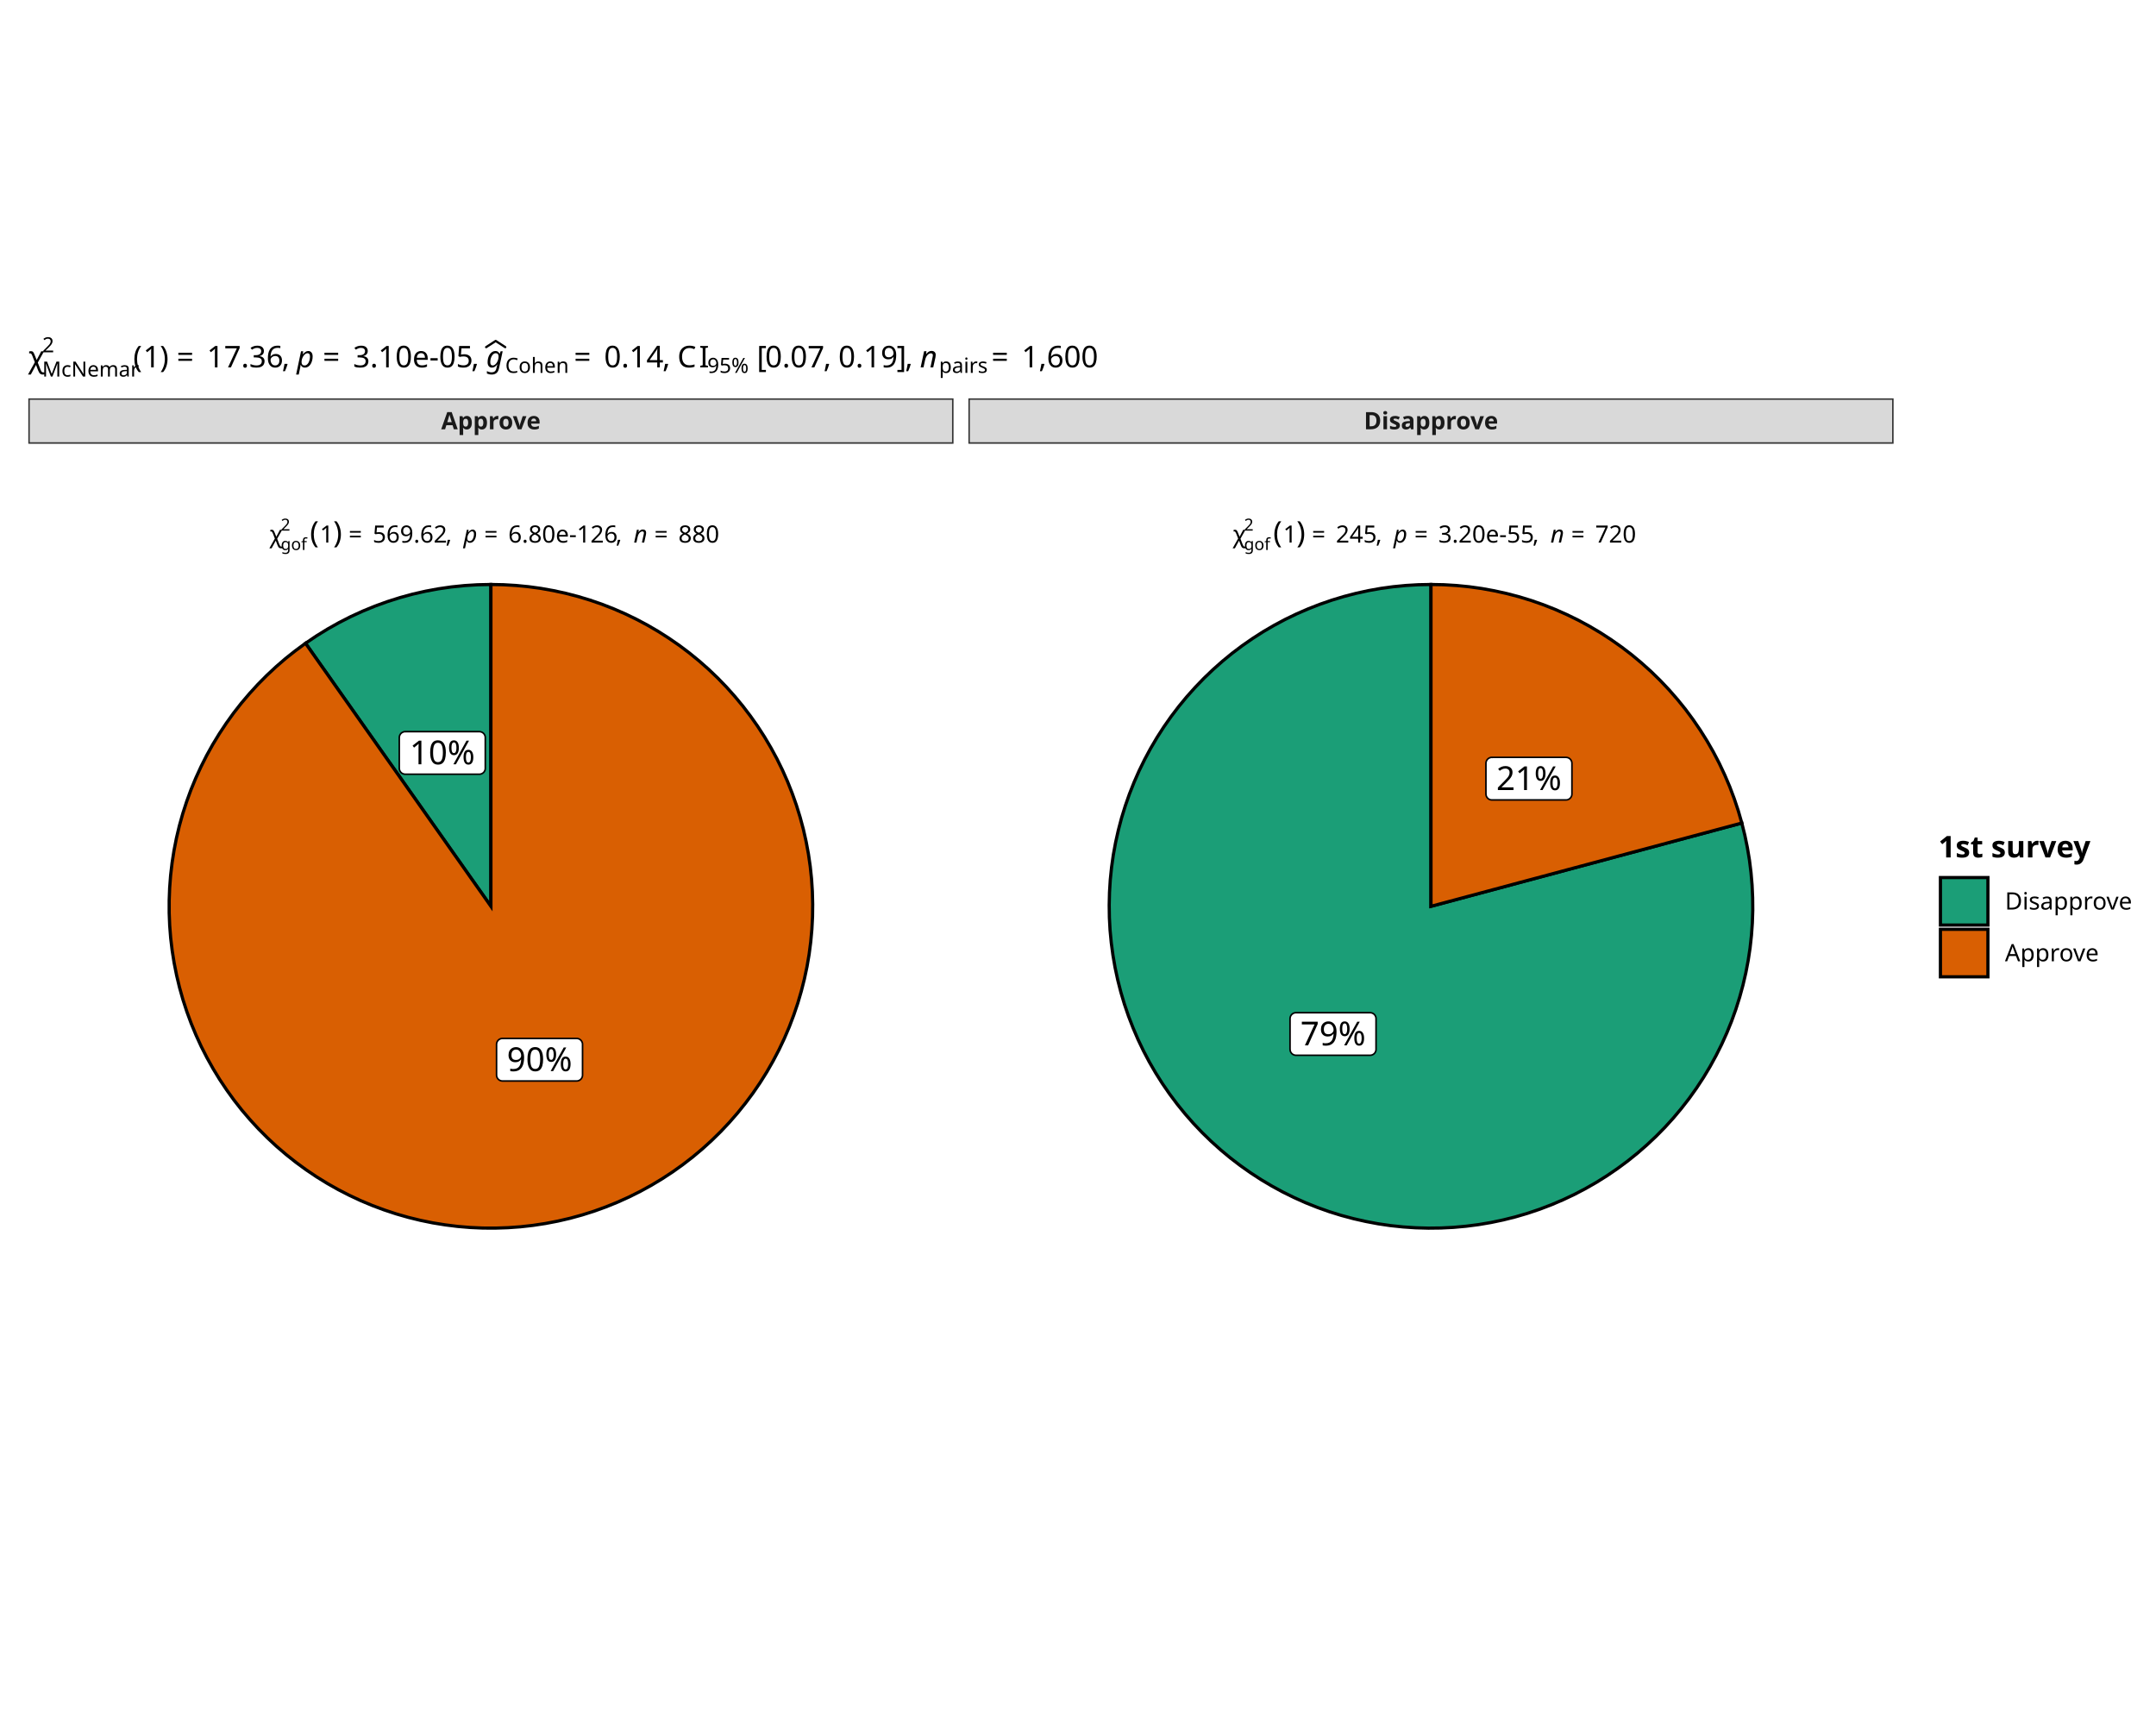
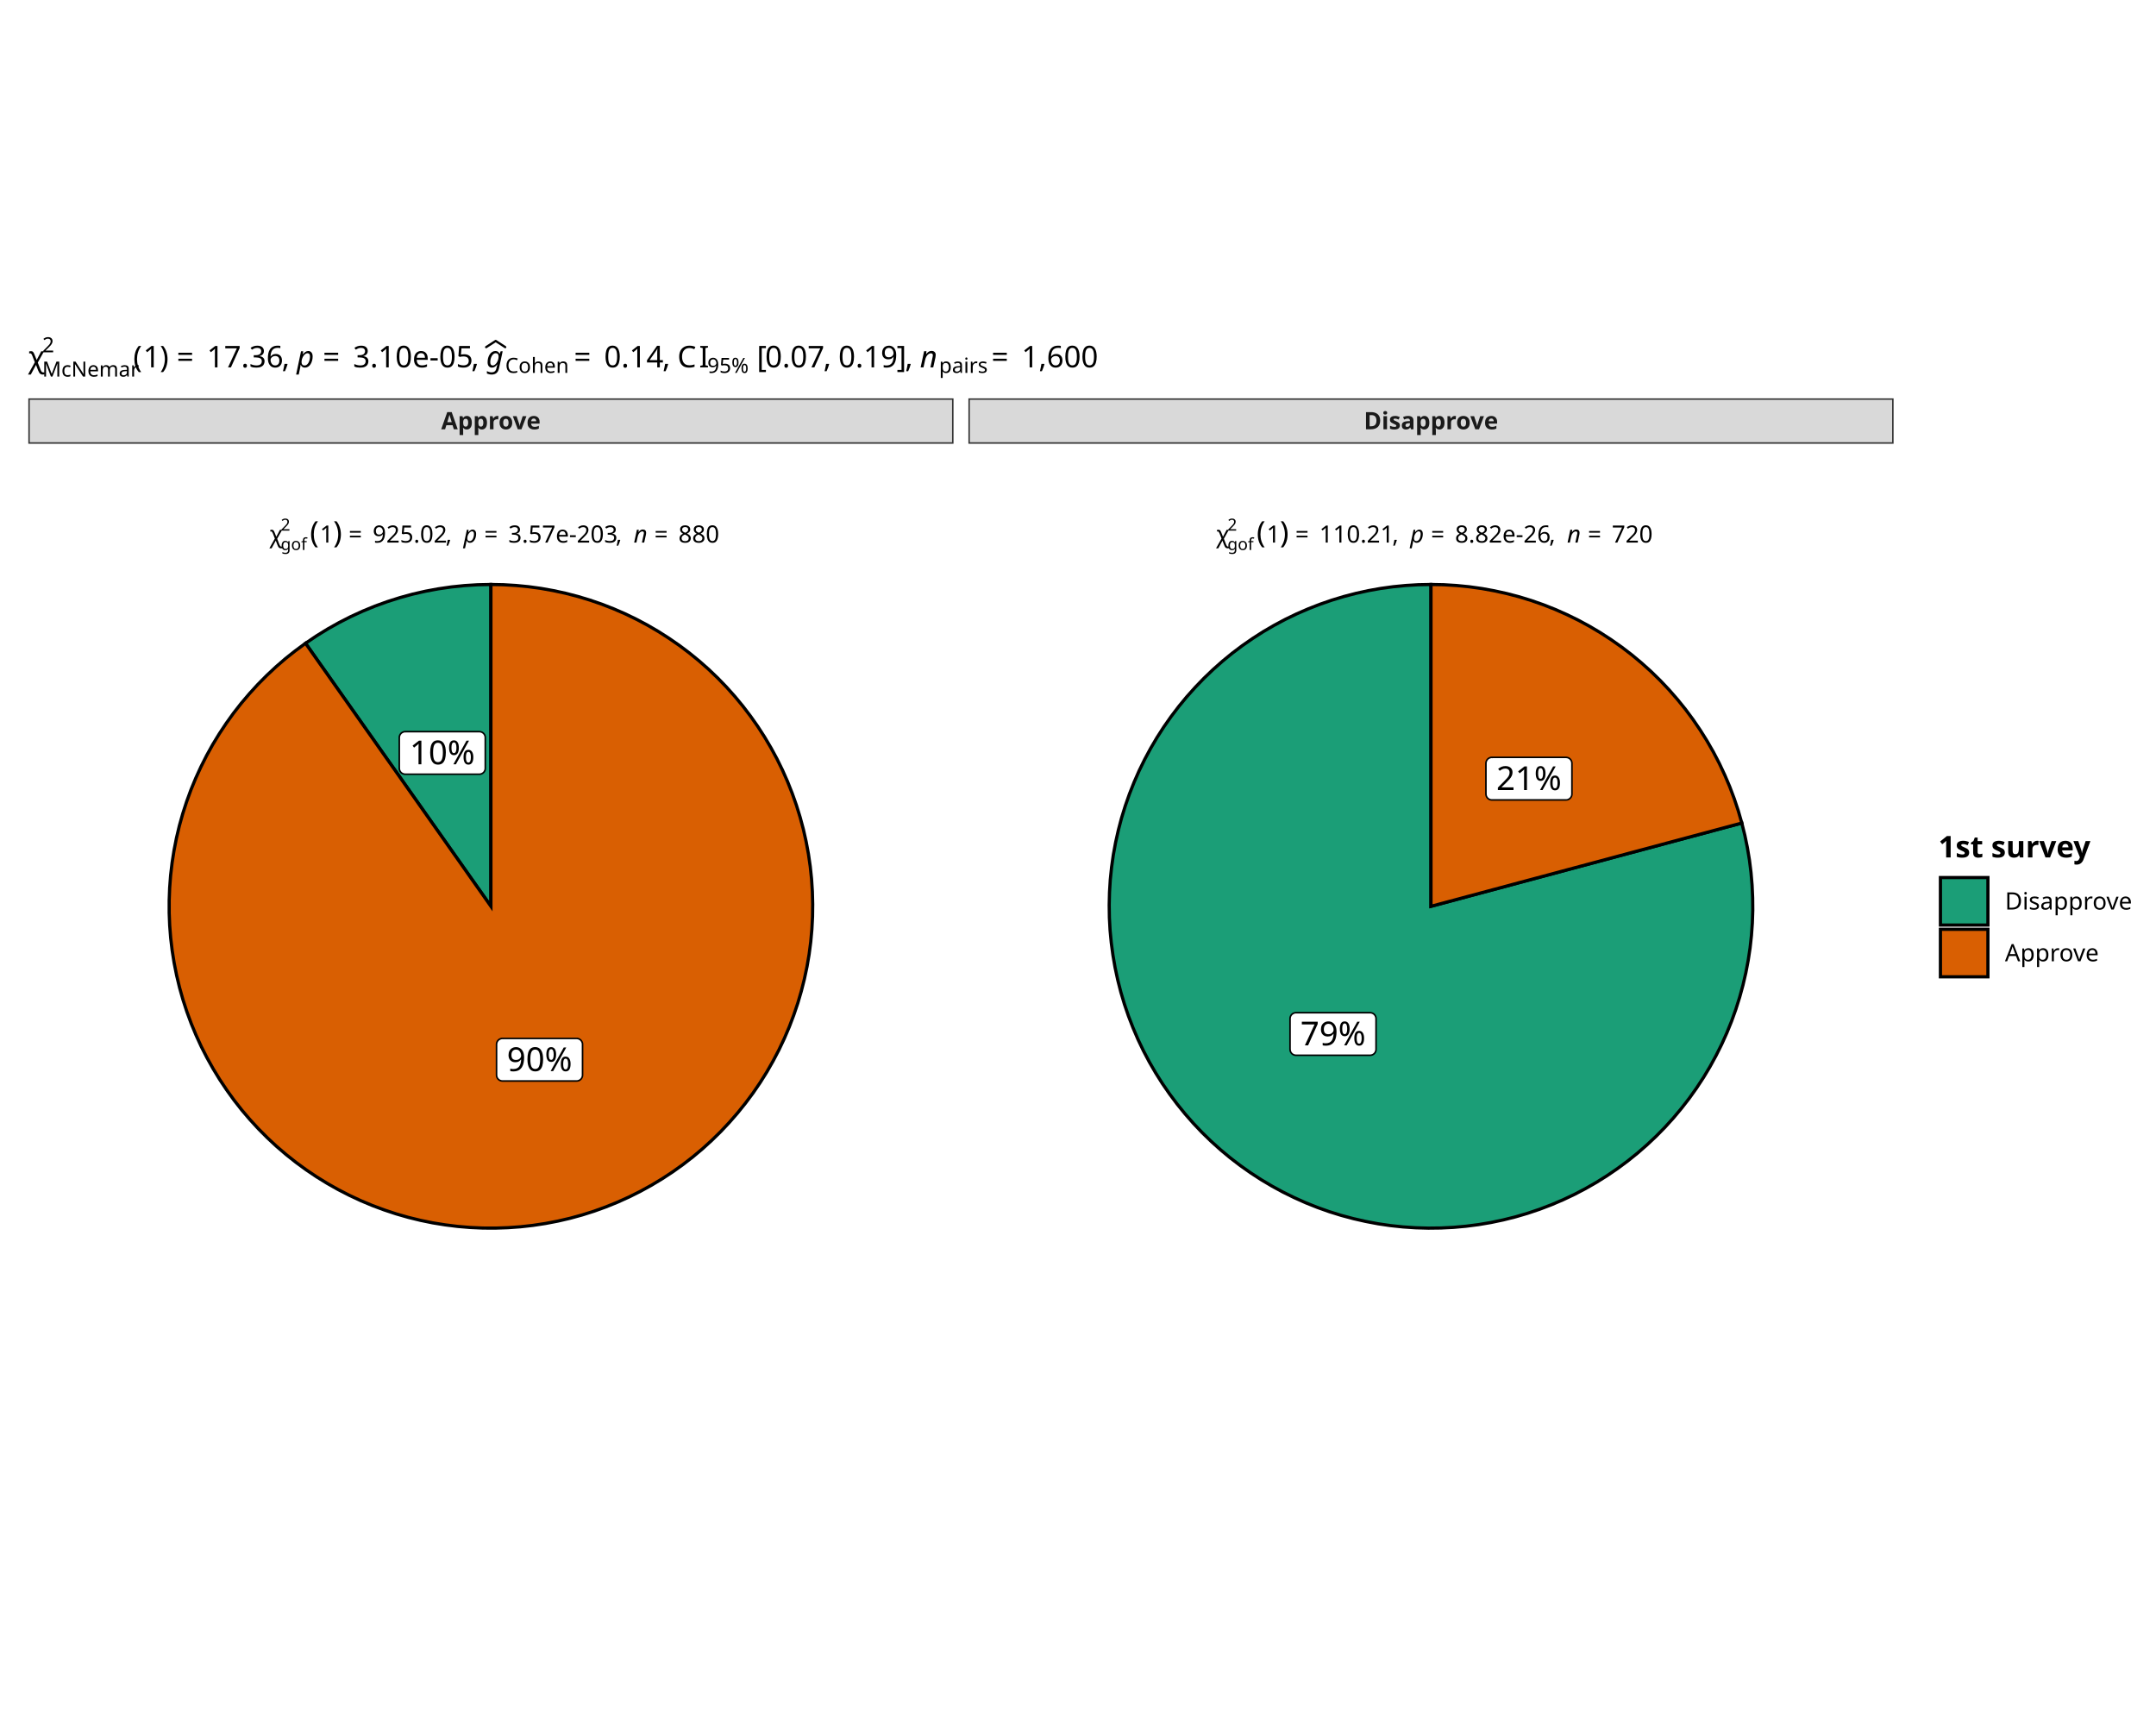
<svg xmlns="http://www.w3.org/2000/svg" class="svglite" data-engine-version="2.0" width="720.00pt" height="576.00pt" viewBox="0 0 720.00 576.00">
  <defs>
    <style type="text/css">
    .svglite line, .svglite polyline, .svglite polygon, .svglite path, .svglite rect, .svglite circle {
      fill: none;
      stroke: #000000;
      stroke-linecap: round;
      stroke-linejoin: round;
      stroke-miterlimit: 10.00;
    }
  </style>
  </defs>
  <rect width="100%" height="100%" style="stroke: none; fill: #FFFFFF;" />
  <defs>
    <clipPath id="cpMC4wMHw3MjAuMDB8MC4wMHw1NzYuMDA=">
      <rect x="0.00" y="0.00" width="720.00" height="576.00" />
    </clipPath>
  </defs>
  <g clip-path="url(#cpMC4wMHw3MjAuMDB8MC4wMHw1NzYuMDA=)">
</g>
  <defs>
    <clipPath id="cpMC4wMHw3MjAuMDB8MTA3Ljc2fDQ2OC4yNA==">
      <rect x="0.00" y="107.76" width="720.00" height="360.47" />
    </clipPath>
  </defs>
  <g clip-path="url(#cpMC4wMHw3MjAuMDB8MTA3Ljc2fDQ2OC4yNA==)">
    <rect x="0.00" y="107.76" width="720.00" height="360.47" style="stroke-width: 0.97; stroke: #FFFFFF; fill: #FFFFFF;" />
  </g>
  <g clip-path="url(#cpMC4wMHw3MjAuMDB8MC4wMHw1NzYuMDA=)">
</g>
  <defs>
    <clipPath id="cpOS40NnwzMTguNDJ8MTQ4LjE1fDQ1Ny4xMQ==">
      <rect x="9.46" y="148.15" width="308.96" height="308.96" />
    </clipPath>
  </defs>
  <g clip-path="url(#cpOS40NnwzMTguNDJ8MTQ4LjE1fDQ1Ny4xMQ==)">
    <rect x="9.46" y="148.15" width="308.96" height="308.96" style="stroke-width: 0.97; stroke: none; fill: #FFFFFF;" />
    <polygon points="163.94,302.63 163.94,298.33 163.94,294.03 163.94,289.74 163.94,285.44 163.94,281.14 163.94,276.84 163.94,272.54 163.94,268.24 163.94,263.95 163.94,259.65 163.94,255.35 163.94,251.05 163.94,246.75 163.94,242.45 163.94,238.15 163.94,233.86 163.94,229.56 163.94,225.26 163.94,220.96 163.94,216.66 163.94,212.36 163.94,208.06 163.94,203.77 163.94,199.47 163.94,195.17 159.54,195.26 155.15,195.53 150.78,195.98 146.42,196.61 142.10,197.41 137.81,198.39 133.57,199.55 129.38,200.88 125.24,202.38 121.17,204.05 117.17,205.88 113.25,207.88 109.42,210.03 105.67,212.34 102.03,214.80 104.50,218.31 106.98,221.83 109.46,225.34 111.93,228.85 114.41,232.37 116.89,235.88 119.36,239.39 121.84,242.91 124.32,246.42 126.79,249.93 129.27,253.45 131.75,256.96 134.22,260.47 136.70,263.99 139.18,267.50 141.65,271.01 144.13,274.53 146.61,278.04 149.08,281.55 151.56,285.07 154.04,288.58 156.51,292.09 158.99,295.61 161.47,299.12 163.94,302.63 " style="stroke-width: 1.07; stroke-linecap: butt; stroke-linejoin: miter; fill: #1B9E77;" />
    <polygon points="163.94,302.63 161.47,299.12 158.99,295.61 156.51,292.09 154.04,288.58 151.56,285.07 149.08,281.55 146.61,278.04 144.13,274.53 141.65,271.01 139.18,267.50 136.70,263.99 134.22,260.47 131.75,256.96 129.27,253.45 126.79,249.93 124.32,246.42 121.84,242.91 119.36,239.39 116.89,235.88 114.41,232.37 111.93,228.85 109.46,225.34 106.98,221.83 104.50,218.31 102.03,214.80 98.64,217.29 95.35,219.90 92.17,222.65 89.10,225.52 86.14,228.50 83.31,231.60 80.59,234.80 78.00,238.11 75.55,241.52 73.23,245.02 71.04,248.61 69.00,252.29 67.11,256.04 65.36,259.86 63.76,263.74 62.32,267.69 61.03,271.69 59.90,275.73 58.93,279.82 58.12,283.94 57.47,288.09 56.98,292.27 56.66,296.45 56.50,300.65 56.50,304.85 56.67,309.05 57.00,313.24 57.50,317.41 58.16,321.56 58.98,325.68 59.96,329.77 61.10,333.81 62.40,337.81 63.85,341.75 65.46,345.63 67.21,349.45 69.12,353.19 71.17,356.86 73.36,360.45 75.69,363.94 78.15,367.35 80.74,370.65 83.47,373.85 86.31,376.94 89.28,379.92 92.35,382.78 95.54,385.51 98.83,388.12 102.22,390.60 105.71,392.95 109.29,395.16 112.94,397.22 116.68,399.14 120.49,400.92 124.36,402.54 128.30,404.01 132.29,405.33 136.33,406.49 140.41,407.49 144.52,408.33 148.67,409.00 152.84,409.52 157.03,409.87 161.22,410.06 165.42,410.08 169.62,409.94 173.81,409.64 177.99,409.17 182.14,408.54 186.27,407.75 190.36,406.80 194.41,405.69 198.42,404.42 202.37,402.99 206.26,401.41 210.09,399.68 213.85,397.80 217.53,395.78 221.13,393.61 224.64,391.31 228.06,388.87 231.38,386.30 234.60,383.60 237.71,380.77 240.71,377.83 243.59,374.77 246.35,371.60 248.98,368.33 251.49,364.96 253.86,361.49 256.09,357.93 258.18,354.28 260.13,350.56 261.93,346.76 263.58,342.90 265.07,338.97 266.42,334.99 267.60,330.96 268.63,326.89 269.50,322.78 270.21,318.64 270.75,314.47 271.13,310.29 271.35,306.09 271.40,301.89 271.29,297.69 271.02,293.50 270.58,289.32 269.98,285.16 269.21,281.03 268.29,276.93 267.20,272.87 265.96,268.86 264.56,264.90 263.01,260.99 261.31,257.15 259.46,253.38 257.46,249.69 255.32,246.07 253.04,242.54 250.62,239.11 248.07,235.77 245.39,232.53 242.59,229.40 239.67,226.38 236.63,223.48 233.48,220.70 230.22,218.04 226.87,215.52 223.41,213.13 219.87,210.87 216.24,208.75 212.53,206.78 208.75,204.95 204.90,203.28 200.98,201.75 197.01,200.38 192.99,199.17 188.92,198.11 184.82,197.22 180.68,196.48 176.52,195.91 172.34,195.50 168.14,195.25 163.94,195.17 163.94,199.47 163.94,203.77 163.94,208.06 163.94,212.36 163.94,216.66 163.94,220.96 163.94,225.26 163.94,229.56 163.94,233.86 163.94,238.15 163.94,242.45 163.94,246.75 163.94,251.05 163.94,255.35 163.94,259.65 163.94,263.95 163.94,268.24 163.94,272.54 163.94,276.84 163.94,281.14 163.94,285.44 163.94,289.74 163.94,294.03 163.94,298.33 163.94,302.63 " style="stroke-width: 1.07; stroke-linecap: butt; stroke-linejoin: miter; fill: #D95F02;" />
    <polygon points="135.33,258.52 160.08,258.52 160.00,258.52 160.32,258.51 160.63,258.45 160.93,258.33 161.21,258.17 161.45,257.97 161.67,257.73 161.84,257.46 161.96,257.17 162.04,256.86 162.06,256.54 162.06,256.54 162.06,246.29 162.06,246.29 162.04,245.97 161.96,245.66 161.84,245.37 161.67,245.10 161.45,244.86 161.21,244.65 160.93,244.49 160.63,244.38 160.32,244.32 160.08,244.30 135.33,244.30 135.57,244.32 135.25,244.30 134.93,244.34 134.63,244.43 134.34,244.57 134.07,244.75 133.84,244.97 133.65,245.23 133.50,245.51 133.40,245.81 133.35,246.13 133.34,246.29 133.34,256.54 133.35,256.38 133.35,256.70 133.40,257.01 133.50,257.32 133.65,257.60 133.84,257.85 134.07,258.08 134.34,258.26 134.63,258.39 134.93,258.48 135.25,258.52 " style="stroke-width: 0.53; fill: #FFFFFF;" />
    <text x="147.70" y="255.21" text-anchor="middle" style="font-size: 11.04px; font-family: sans;" textLength="22.10px" lengthAdjust="spacingAndGlyphs">10%</text>
    <polygon points="167.81,360.96 192.55,360.96 192.47,360.96 192.79,360.95 193.11,360.88 193.41,360.77 193.68,360.61 193.93,360.41 194.14,360.17 194.31,359.90 194.44,359.60 194.52,359.29 194.54,358.97 194.54,358.97 194.54,348.73 194.54,348.73 194.52,348.41 194.44,348.10 194.31,347.80 194.14,347.53 193.93,347.29 193.68,347.09 193.41,346.93 193.11,346.82 192.79,346.75 192.55,346.74 167.81,346.74 168.05,346.75 167.73,346.74 167.41,346.78 167.10,346.87 166.81,347.01 166.55,347.19 166.32,347.41 166.13,347.67 165.98,347.95 165.88,348.25 165.83,348.57 165.82,348.73 165.82,358.97 165.83,358.81 165.83,359.13 165.88,359.45 165.98,359.75 166.13,360.04 166.32,360.29 166.55,360.51 166.81,360.70 167.10,360.83 167.41,360.92 167.73,360.96 " style="stroke-width: 0.53; fill: #FFFFFF;" />
    <text x="180.18" y="357.65" text-anchor="middle" style="font-size: 11.04px; font-family: sans;" textLength="22.10px" lengthAdjust="spacingAndGlyphs">90%</text>
    <text x="88.05" y="181.18" style="font-size: 7.97px; font-family: sans;" textLength="1.99px" lengthAdjust="spacingAndGlyphs"> </text>
    <text x="90.05" y="181.18" style="font-size: 7.97px; font-family: sans;" textLength="3.70px" lengthAdjust="spacingAndGlyphs">χ</text>
    <text x="93.75" y="183.65" style="font-size: 5.58px; font-family: sans;" textLength="7.75px" lengthAdjust="spacingAndGlyphs">gof</text>
    <text x="93.75" y="177.18" style="font-size: 5.58px; font-family: sans;" textLength="3.10px" lengthAdjust="spacingAndGlyphs">2</text>
    <text x="101.50" y="181.18" style="font-size: 7.97px; font-family: sans;" textLength="1.99px" lengthAdjust="spacingAndGlyphs"> </text>
    <text x="103.50" y="181.18" style="font-size: 9.96px; font-family: sans;" textLength="3.32px" lengthAdjust="spacingAndGlyphs">(</text>
    <text x="106.81" y="181.18" style="font-size: 7.97px; font-family: sans;" textLength="4.43px" lengthAdjust="spacingAndGlyphs">1</text>
    <text x="111.25" y="181.18" style="font-size: 9.96px; font-family: sans;" textLength="3.31px" lengthAdjust="spacingAndGlyphs">)</text>
    <text x="116.40" y="181.18" style="font-size: 7.97px; font-family: sans;" textLength="6.19px" lengthAdjust="spacingAndGlyphs">=</text>
-     <text x="124.43" y="181.18" style="font-size: 7.97px; font-family: sans;" textLength="24.37px" lengthAdjust="spacingAndGlyphs">569.62</text>
+     <text x="124.43" y="181.18" style="font-size: 7.97px; font-family: sans;" textLength="24.37px" lengthAdjust="spacingAndGlyphs">925.02</text>
    <text x="148.80" y="181.18" style="font-size: 7.97px; font-family: sans;" textLength="1.99px" lengthAdjust="spacingAndGlyphs">,</text>
    <text x="150.79" y="181.18" style="font-size: 7.97px; font-family: sans;" textLength="1.99px" lengthAdjust="spacingAndGlyphs"> </text>
    <text x="152.78" y="181.18" style="font-size: 7.97px; font-family: sans;" textLength="1.99px" lengthAdjust="spacingAndGlyphs"> </text>
    <text x="154.78" y="181.18" style="font-size: 7.97px; font-style: italic; font-family: sans;" textLength="4.43px" lengthAdjust="spacingAndGlyphs">p</text>
    <text x="161.70" y="181.18" style="font-size: 7.97px; font-family: sans;" textLength="6.19px" lengthAdjust="spacingAndGlyphs">=</text>
-     <text x="169.73" y="181.18" style="font-size: 7.97px; font-family: sans;" textLength="35.88px" lengthAdjust="spacingAndGlyphs">6.80e-126</text>
+     <text x="169.73" y="181.18" style="font-size: 7.97px; font-family: sans;" textLength="35.88px" lengthAdjust="spacingAndGlyphs">3.57e-203</text>
    <text x="205.61" y="181.18" style="font-size: 7.97px; font-family: sans;" textLength="1.99px" lengthAdjust="spacingAndGlyphs">,</text>
    <text x="207.60" y="181.18" style="font-size: 7.97px; font-family: sans;" textLength="1.99px" lengthAdjust="spacingAndGlyphs"> </text>
    <text x="209.60" y="181.18" style="font-size: 7.97px; font-family: sans;" textLength="1.99px" lengthAdjust="spacingAndGlyphs"> </text>
    <text x="211.59" y="181.18" style="font-size: 7.97px; font-style: italic; font-family: sans;" textLength="4.43px" lengthAdjust="spacingAndGlyphs">n</text>
    <text x="218.51" y="181.18" style="font-size: 7.97px; font-family: sans;" textLength="6.19px" lengthAdjust="spacingAndGlyphs">=</text>
    <text x="226.54" y="181.18" style="font-size: 7.97px; font-family: sans;" textLength="13.29px" lengthAdjust="spacingAndGlyphs">880</text>
  </g>
  <g clip-path="url(#cpMC4wMHw3MjAuMDB8MC4wMHw1NzYuMDA=)">
</g>
  <defs>
    <clipPath id="cpMzIzLjQwfDYzMi4zNnwxNDguMTV8NDU3LjEx">
      <rect x="323.40" y="148.15" width="308.96" height="308.96" />
    </clipPath>
  </defs>
  <g clip-path="url(#cpMzIzLjQwfDYzMi4zNnwxNDguMTV8NDU3LjEx)">
    <rect x="323.40" y="148.15" width="308.96" height="308.96" style="stroke-width: 0.97; stroke: none; fill: #FFFFFF;" />
    <polygon points="477.88,302.63 477.88,298.33 477.88,294.03 477.88,289.74 477.88,285.44 477.88,281.14 477.88,276.84 477.88,272.54 477.88,268.24 477.88,263.95 477.88,259.65 477.88,255.35 477.88,251.05 477.88,246.75 477.88,242.45 477.88,238.15 477.88,233.86 477.88,229.56 477.88,225.26 477.88,220.96 477.88,216.66 477.88,212.36 477.88,208.06 477.88,203.77 477.88,199.47 477.88,195.17 473.67,195.25 469.47,195.50 465.28,195.91 461.11,196.48 456.97,197.22 452.86,198.12 448.79,199.18 444.76,200.40 440.78,201.78 436.86,203.31 433.00,204.99 429.21,206.82 425.50,208.80 421.86,210.92 418.32,213.19 414.86,215.59 411.50,218.12 408.24,220.79 405.09,223.58 402.05,226.49 399.13,229.52 396.32,232.66 393.65,235.90 391.10,239.25 388.68,242.70 386.40,246.24 384.27,249.86 382.27,253.57 380.42,257.35 378.73,261.20 377.18,265.12 375.79,269.09 374.55,273.11 373.48,277.18 372.56,281.29 371.80,285.43 371.21,289.59 370.78,293.78 370.52,297.98 370.42,302.19 370.48,306.40 370.71,310.60 371.11,314.79 371.67,318.96 372.39,323.11 373.27,327.22 374.31,331.30 375.51,335.33 376.87,339.32 378.39,343.24 380.05,347.11 381.87,350.91 383.83,354.63 385.94,358.27 388.19,361.83 390.58,365.29 393.10,368.66 395.75,371.93 398.53,375.10 401.42,378.15 404.44,381.08 407.57,383.90 410.80,386.59 414.14,389.15 417.58,391.58 421.11,393.88 424.73,396.03 428.42,398.04 432.20,399.90 436.04,401.62 439.95,403.18 443.91,404.59 447.93,405.84 452.00,406.93 456.10,407.86 460.24,408.64 464.40,409.25 468.59,409.69 472.79,409.97 476.99,410.09 481.20,410.04 485.41,409.83 489.60,409.45 493.77,408.91 497.92,408.21 502.04,407.34 506.12,406.32 510.16,405.13 514.15,403.79 518.08,402.29 521.95,400.64 525.76,398.84 529.49,396.89 533.14,394.80 536.71,392.56 540.18,390.19 543.56,387.69 546.84,385.05 550.02,382.28 553.08,379.40 556.03,376.40 558.86,373.28 561.56,370.05 564.14,366.73 566.58,363.30 568.89,359.78 571.06,356.17 573.08,352.48 574.96,348.72 576.69,344.88 578.27,340.98 579.69,337.02 580.96,333.00 582.07,328.94 583.02,324.84 583.81,320.71 584.44,316.55 584.90,312.37 585.20,308.17 585.34,303.96 585.30,299.75 585.11,295.55 584.75,291.35 584.23,287.18 583.54,283.03 582.69,278.90 581.68,274.82 577.53,275.93 573.38,277.04 569.23,278.16 565.07,279.27 560.92,280.38 556.77,281.49 552.62,282.61 548.47,283.72 544.31,284.83 540.16,285.94 536.01,287.06 531.86,288.17 527.70,289.28 523.55,290.39 519.40,291.51 515.25,292.62 511.10,293.73 506.94,294.84 502.79,295.96 498.64,297.07 494.49,298.18 490.34,299.29 486.18,300.41 482.03,301.52 477.88,302.63 " style="stroke-width: 1.07; stroke-linecap: butt; stroke-linejoin: miter; fill: #1B9E77;" />
    <polygon points="477.88,302.63 482.03,301.52 486.18,300.41 490.34,299.29 494.49,298.18 498.64,297.07 502.79,295.96 506.94,294.84 511.10,293.73 515.25,292.62 519.40,291.51 523.55,290.39 527.70,289.28 531.86,288.17 536.01,287.06 540.16,285.94 544.31,284.83 548.47,283.72 552.62,282.61 556.77,281.49 560.92,280.38 565.07,279.27 569.23,278.16 573.38,277.04 577.53,275.93 581.68,274.82 580.50,270.72 579.15,266.68 577.65,262.69 575.98,258.77 574.17,254.91 572.20,251.13 570.08,247.43 567.82,243.82 565.42,240.30 562.88,236.87 560.20,233.56 557.40,230.35 554.47,227.25 551.42,224.27 548.25,221.42 544.98,218.69 541.60,216.10 538.11,213.64 534.54,211.32 530.87,209.14 527.12,207.11 523.30,205.24 519.40,203.51 515.43,201.94 511.41,200.53 507.34,199.28 503.22,198.20 499.05,197.28 494.86,196.52 490.64,195.93 486.40,195.51 482.14,195.25 477.88,195.17 477.88,199.47 477.88,203.77 477.88,208.06 477.88,212.36 477.88,216.66 477.88,220.96 477.88,225.26 477.88,229.56 477.88,233.86 477.88,238.15 477.88,242.45 477.88,246.75 477.88,251.05 477.88,255.35 477.88,259.65 477.88,263.95 477.88,268.24 477.88,272.54 477.88,276.84 477.88,281.14 477.88,285.44 477.88,289.74 477.88,294.03 477.88,298.33 477.88,302.63 " style="stroke-width: 1.07; stroke-linecap: butt; stroke-linejoin: miter; fill: #D95F02;" />
    <polygon points="432.80,352.37 457.54,352.37 457.46,352.37 457.78,352.36 458.10,352.29 458.40,352.18 458.67,352.02 458.92,351.82 459.13,351.58 459.30,351.31 459.43,351.01 459.51,350.70 459.53,350.38 459.53,350.38 459.53,340.14 459.53,340.14 459.51,339.82 459.43,339.51 459.30,339.21 459.13,338.94 458.92,338.70 458.67,338.50 458.40,338.34 458.10,338.23 457.78,338.16 457.54,338.15 432.80,338.15 433.04,338.16 432.72,338.15 432.40,338.19 432.09,338.28 431.80,338.42 431.54,338.60 431.31,338.82 431.12,339.07 430.97,339.36 430.87,339.66 430.82,339.98 430.81,340.14 430.81,350.38 430.82,350.22 430.82,350.54 430.87,350.86 430.97,351.16 431.12,351.45 431.31,351.70 431.54,351.92 431.80,352.10 432.09,352.24 432.40,352.33 432.72,352.37 " style="stroke-width: 0.53; fill: #FFFFFF;" />
    <text x="445.17" y="349.06" text-anchor="middle" style="font-size: 11.04px; font-family: sans;" textLength="22.10px" lengthAdjust="spacingAndGlyphs">79%</text>
    <polygon points="498.22,267.11 522.96,267.11 522.88,267.11 523.20,267.10 523.52,267.04 523.82,266.92 524.09,266.76 524.34,266.56 524.55,266.32 524.72,266.05 524.85,265.76 524.92,265.45 524.95,265.13 524.95,265.13 524.95,254.88 524.95,254.88 524.92,254.56 524.85,254.25 524.72,253.96 524.55,253.69 524.34,253.45 524.09,253.24 523.82,253.08 523.52,252.97 523.20,252.91 522.96,252.89 498.22,252.89 498.46,252.91 498.14,252.89 497.82,252.93 497.51,253.02 497.22,253.16 496.96,253.34 496.73,253.56 496.54,253.82 496.39,254.10 496.29,254.40 496.24,254.72 496.23,254.88 496.23,265.13 496.24,264.97 496.24,265.29 496.29,265.60 496.39,265.91 496.54,266.19 496.73,266.44 496.96,266.67 497.22,266.85 497.51,266.99 497.82,267.07 498.14,267.11 " style="stroke-width: 0.53; fill: #FFFFFF;" />
    <text x="510.59" y="263.80" text-anchor="middle" style="font-size: 11.04px; font-family: sans;" textLength="22.10px" lengthAdjust="spacingAndGlyphs">21%</text>
-     <text x="409.75" y="181.18" style="font-size: 7.97px; font-family: sans;" textLength="1.99px" lengthAdjust="spacingAndGlyphs"> </text>
-     <text x="411.74" y="181.18" style="font-size: 7.97px; font-family: sans;" textLength="3.70px" lengthAdjust="spacingAndGlyphs">χ</text>
-     <text x="415.44" y="183.65" style="font-size: 5.58px; font-family: sans;" textLength="7.75px" lengthAdjust="spacingAndGlyphs">gof</text>
-     <text x="415.44" y="177.18" style="font-size: 5.58px; font-family: sans;" textLength="3.10px" lengthAdjust="spacingAndGlyphs">2</text>
-     <text x="423.20" y="181.18" style="font-size: 7.97px; font-family: sans;" textLength="1.99px" lengthAdjust="spacingAndGlyphs"> </text>
-     <text x="425.19" y="181.18" style="font-size: 9.96px; font-family: sans;" textLength="3.32px" lengthAdjust="spacingAndGlyphs">(</text>
-     <text x="428.51" y="181.18" style="font-size: 7.97px; font-family: sans;" textLength="4.43px" lengthAdjust="spacingAndGlyphs">1</text>
-     <text x="432.94" y="181.18" style="font-size: 9.96px; font-family: sans;" textLength="3.31px" lengthAdjust="spacingAndGlyphs">)</text>
-     <text x="438.09" y="181.18" style="font-size: 7.97px; font-family: sans;" textLength="6.19px" lengthAdjust="spacingAndGlyphs">=</text>
-     <text x="446.12" y="181.18" style="font-size: 7.97px; font-family: sans;" textLength="13.29px" lengthAdjust="spacingAndGlyphs">245</text>
-     <text x="459.41" y="181.18" style="font-size: 7.97px; font-family: sans;" textLength="1.99px" lengthAdjust="spacingAndGlyphs">,</text>
-     <text x="461.41" y="181.18" style="font-size: 7.97px; font-family: sans;" textLength="1.99px" lengthAdjust="spacingAndGlyphs"> </text>
-     <text x="463.40" y="181.18" style="font-size: 7.97px; font-family: sans;" textLength="1.99px" lengthAdjust="spacingAndGlyphs"> </text>
-     <text x="465.39" y="181.18" style="font-size: 7.97px; font-style: italic; font-family: sans;" textLength="4.43px" lengthAdjust="spacingAndGlyphs">p</text>
-     <text x="472.31" y="181.18" style="font-size: 7.97px; font-family: sans;" textLength="6.19px" lengthAdjust="spacingAndGlyphs">=</text>
-     <text x="480.34" y="181.18" style="font-size: 7.97px; font-family: sans;" textLength="31.45px" lengthAdjust="spacingAndGlyphs">3.20e-55</text>
-     <text x="511.79" y="181.18" style="font-size: 7.97px; font-family: sans;" textLength="1.99px" lengthAdjust="spacingAndGlyphs">,</text>
-     <text x="513.79" y="181.18" style="font-size: 7.97px; font-family: sans;" textLength="1.99px" lengthAdjust="spacingAndGlyphs"> </text>
-     <text x="515.78" y="181.18" style="font-size: 7.97px; font-family: sans;" textLength="1.99px" lengthAdjust="spacingAndGlyphs"> </text>
-     <text x="517.77" y="181.18" style="font-size: 7.97px; font-style: italic; font-family: sans;" textLength="4.43px" lengthAdjust="spacingAndGlyphs">n</text>
-     <text x="524.69" y="181.18" style="font-size: 7.97px; font-family: sans;" textLength="6.19px" lengthAdjust="spacingAndGlyphs">=</text>
-     <text x="532.72" y="181.18" style="font-size: 7.97px; font-family: sans;" textLength="13.29px" lengthAdjust="spacingAndGlyphs">720</text>
+     <text x="404.21" y="181.18" style="font-size: 7.97px; font-family: sans;" textLength="1.99px" lengthAdjust="spacingAndGlyphs"> </text>
+     <text x="406.20" y="181.18" style="font-size: 7.97px; font-family: sans;" textLength="3.70px" lengthAdjust="spacingAndGlyphs">χ</text>
+     <text x="409.91" y="183.65" style="font-size: 5.58px; font-family: sans;" textLength="7.75px" lengthAdjust="spacingAndGlyphs">gof</text>
+     <text x="409.91" y="177.18" style="font-size: 5.58px; font-family: sans;" textLength="3.10px" lengthAdjust="spacingAndGlyphs">2</text>
+     <text x="417.66" y="181.18" style="font-size: 7.97px; font-family: sans;" textLength="1.99px" lengthAdjust="spacingAndGlyphs"> </text>
+     <text x="419.65" y="181.18" style="font-size: 9.96px; font-family: sans;" textLength="3.32px" lengthAdjust="spacingAndGlyphs">(</text>
+     <text x="422.97" y="181.18" style="font-size: 7.97px; font-family: sans;" textLength="4.43px" lengthAdjust="spacingAndGlyphs">1</text>
+     <text x="427.40" y="181.18" style="font-size: 9.96px; font-family: sans;" textLength="3.31px" lengthAdjust="spacingAndGlyphs">)</text>
+     <text x="432.55" y="181.18" style="font-size: 7.97px; font-family: sans;" textLength="6.19px" lengthAdjust="spacingAndGlyphs">=</text>
+     <text x="440.58" y="181.18" style="font-size: 7.97px; font-family: sans;" textLength="24.37px" lengthAdjust="spacingAndGlyphs">110.21</text>
+     <text x="464.95" y="181.18" style="font-size: 7.97px; font-family: sans;" textLength="1.99px" lengthAdjust="spacingAndGlyphs">,</text>
+     <text x="466.94" y="181.18" style="font-size: 7.97px; font-family: sans;" textLength="1.99px" lengthAdjust="spacingAndGlyphs"> </text>
+     <text x="468.94" y="181.18" style="font-size: 7.97px; font-family: sans;" textLength="1.99px" lengthAdjust="spacingAndGlyphs"> </text>
+     <text x="470.93" y="181.18" style="font-size: 7.97px; font-style: italic; font-family: sans;" textLength="4.43px" lengthAdjust="spacingAndGlyphs">p</text>
+     <text x="477.85" y="181.18" style="font-size: 7.97px; font-family: sans;" textLength="6.19px" lengthAdjust="spacingAndGlyphs">=</text>
+     <text x="485.88" y="181.18" style="font-size: 7.97px; font-family: sans;" textLength="31.45px" lengthAdjust="spacingAndGlyphs">8.82e-26</text>
+     <text x="517.33" y="181.18" style="font-size: 7.97px; font-family: sans;" textLength="1.99px" lengthAdjust="spacingAndGlyphs">,</text>
+     <text x="519.33" y="181.18" style="font-size: 7.97px; font-family: sans;" textLength="1.99px" lengthAdjust="spacingAndGlyphs"> </text>
+     <text x="521.32" y="181.18" style="font-size: 7.97px; font-family: sans;" textLength="1.99px" lengthAdjust="spacingAndGlyphs"> </text>
+     <text x="523.31" y="181.18" style="font-size: 7.97px; font-style: italic; font-family: sans;" textLength="4.43px" lengthAdjust="spacingAndGlyphs">n</text>
+     <text x="530.23" y="181.18" style="font-size: 7.97px; font-family: sans;" textLength="6.19px" lengthAdjust="spacingAndGlyphs">=</text>
+     <text x="538.26" y="181.18" style="font-size: 7.97px; font-family: sans;" textLength="13.29px" lengthAdjust="spacingAndGlyphs">720</text>
  </g>
  <g clip-path="url(#cpMC4wMHw3MjAuMDB8MC4wMHw1NzYuMDA=)">
</g>
  <defs>
    <clipPath id="cpOS40NnwzMTguNDJ8MTMzLjAyfDE0OC4xNQ==">
      <rect x="9.46" y="133.02" width="308.96" height="15.14" />
    </clipPath>
  </defs>
  <g clip-path="url(#cpOS40NnwzMTguNDJ8MTMzLjAyfDE0OC4xNQ==)">
    <rect x="9.46" y="133.02" width="308.96" height="15.14" style="stroke-width: 0.97; stroke: #333333; fill: #D9D9D9;" />
    <text x="163.94" y="143.34" text-anchor="middle" style="font-size: 8.00px; font-weight: bold; fill: #1A1A1A; font-family: sans;" textLength="29.80px" lengthAdjust="spacingAndGlyphs">Approve</text>
  </g>
  <g clip-path="url(#cpMC4wMHw3MjAuMDB8MC4wMHw1NzYuMDA=)">
</g>
  <defs>
    <clipPath id="cpMzIzLjQwfDYzMi4zNnwxMzMuMDJ8MTQ4LjE1">
      <rect x="323.40" y="133.02" width="308.96" height="15.14" />
    </clipPath>
  </defs>
  <g clip-path="url(#cpMzIzLjQwfDYzMi4zNnwxMzMuMDJ8MTQ4LjE1)">
    <rect x="323.40" y="133.02" width="308.96" height="15.14" style="stroke-width: 0.97; stroke: #333333; fill: #D9D9D9;" />
    <text x="477.88" y="143.34" text-anchor="middle" style="font-size: 8.00px; font-weight: bold; fill: #1A1A1A; font-family: sans;" textLength="40.47px" lengthAdjust="spacingAndGlyphs">Disapprove</text>
  </g>
  <g clip-path="url(#cpMC4wMHw3MjAuMDB8MC4wMHw1NzYuMDA=)">
    <rect x="642.32" y="273.40" width="72.70" height="58.46" style="stroke-width: 0.97; stroke: none; fill: #FFFFFF;" />
    <text x="647.30" y="286.30" style="font-size: 10.00px; font-weight: bold; font-family: sans;" textLength="45.59px" lengthAdjust="spacingAndGlyphs">1st survey</text>
    <rect x="647.30" y="292.32" width="17.28" height="17.28" style="stroke-width: 0.97; stroke: none; fill: #FFFFFF;" />
    <rect x="648.01" y="293.03" width="15.86" height="15.86" style="stroke-width: 1.07; stroke-linecap: butt; stroke-linejoin: miter; fill: #1B9E77;" />
    <rect x="647.30" y="309.60" width="17.28" height="17.28" style="stroke-width: 0.97; stroke: none; fill: #FFFFFF;" />
    <rect x="648.01" y="310.31" width="15.86" height="15.86" style="stroke-width: 1.07; stroke-linecap: butt; stroke-linejoin: miter; fill: #D95F02;" />
    <text x="669.56" y="303.71" style="font-size: 8.00px; font-family: sans;" textLength="40.47px" lengthAdjust="spacingAndGlyphs">Disapprove</text>
    <text x="669.56" y="320.99" style="font-size: 8.00px; font-family: sans;" textLength="29.80px" lengthAdjust="spacingAndGlyphs">Approve</text>
    <text x="9.46" y="122.66" style="font-size: 10.00px; font-family: sans;" textLength="4.65px" lengthAdjust="spacingAndGlyphs">χ</text>
    <text x="14.11" y="125.75" style="font-size: 7.00px; font-family: sans;" textLength="30.34px" lengthAdjust="spacingAndGlyphs">McNemar</text>
    <text x="14.11" y="117.63" style="font-size: 7.00px; font-family: sans;" textLength="3.89px" lengthAdjust="spacingAndGlyphs">2</text>
    <text x="44.46" y="122.66" style="font-size: 10.00px; font-family: sans;" textLength="3.33px" lengthAdjust="spacingAndGlyphs">(</text>
    <text x="47.79" y="122.66" style="font-size: 10.00px; font-family: sans;" textLength="5.56px" lengthAdjust="spacingAndGlyphs">1</text>
    <text x="53.35" y="122.66" style="font-size: 10.00px; font-family: sans;" textLength="3.33px" lengthAdjust="spacingAndGlyphs">)</text>
    <text x="59.00" y="122.66" style="font-size: 10.00px; font-family: sans;" textLength="7.76px" lengthAdjust="spacingAndGlyphs">=</text>
    <text x="69.08" y="122.66" style="font-size: 10.00px; font-family: sans;" textLength="25.03px" lengthAdjust="spacingAndGlyphs">17.36</text>
    <text x="94.10" y="122.66" style="font-size: 10.00px; font-family: sans;" textLength="2.50px" lengthAdjust="spacingAndGlyphs">,</text>
    <text x="96.60" y="122.66" style="font-size: 10.00px; font-family: sans;" textLength="2.50px" lengthAdjust="spacingAndGlyphs"> </text>
    <text x="99.11" y="122.66" style="font-size: 10.00px; font-style: italic; font-family: sans;" textLength="5.56px" lengthAdjust="spacingAndGlyphs">p</text>
    <text x="107.79" y="122.66" style="font-size: 10.00px; font-family: sans;" textLength="7.76px" lengthAdjust="spacingAndGlyphs">=</text>
    <text x="117.87" y="122.66" style="font-size: 10.00px; font-family: sans;" textLength="39.48px" lengthAdjust="spacingAndGlyphs">3.10e-05</text>
    <text x="157.35" y="122.66" style="font-size: 10.00px; font-family: sans;" textLength="2.50px" lengthAdjust="spacingAndGlyphs">,</text>
    <text x="159.85" y="122.66" style="font-size: 10.00px; font-family: sans;" textLength="2.50px" lengthAdjust="spacingAndGlyphs"> </text>
    <text x="162.35" y="122.66" style="font-size: 10.00px; font-style: italic; font-family: sans;" textLength="5.56px" lengthAdjust="spacingAndGlyphs">g</text>
    <polyline points="162.35,115.91 165.54,113.85 168.72,115.91 " style="stroke-width: 0.75;" />
    <text x="168.72" y="124.51" style="font-size: 7.00px; font-family: sans;" textLength="20.63px" lengthAdjust="spacingAndGlyphs">Cohen</text>
    <text x="191.66" y="122.66" style="font-size: 10.00px; font-family: sans;" textLength="7.76px" lengthAdjust="spacingAndGlyphs">=</text>
    <text x="201.74" y="122.66" style="font-size: 10.00px; font-family: sans;" textLength="19.46px" lengthAdjust="spacingAndGlyphs">0.14</text>
    <text x="221.21" y="122.66" style="font-size: 10.00px; font-family: sans;" textLength="2.50px" lengthAdjust="spacingAndGlyphs">,</text>
    <text x="223.71" y="122.66" style="font-size: 10.00px; font-family: sans;" textLength="2.50px" lengthAdjust="spacingAndGlyphs"> </text>
    <text x="226.21" y="122.66" style="font-size: 10.00px; font-family: sans;" textLength="7.22px" lengthAdjust="spacingAndGlyphs">C</text>
    <text x="233.44" y="122.66" style="font-size: 10.00px; font-family: sans;" textLength="2.78px" lengthAdjust="spacingAndGlyphs">I</text>
    <text x="236.21" y="124.51" style="font-size: 7.00px; font-family: sans;" textLength="14.01px" lengthAdjust="spacingAndGlyphs">95%</text>
    <text x="250.23" y="122.66" style="font-size: 10.00px; font-family: sans;" textLength="2.50px" lengthAdjust="spacingAndGlyphs"> </text>
    <text x="252.73" y="122.66" style="font-size: 10.00px; font-family: sans;" textLength="2.78px" lengthAdjust="spacingAndGlyphs">[</text>
    <text x="255.51" y="122.66" style="font-size: 10.00px; font-family: sans;" textLength="19.46px" lengthAdjust="spacingAndGlyphs">0.07</text>
    <text x="274.97" y="122.66" style="font-size: 10.00px; font-family: sans;" textLength="2.50px" lengthAdjust="spacingAndGlyphs">,</text>
    <text x="277.47" y="122.66" style="font-size: 10.00px; font-family: sans;" textLength="2.50px" lengthAdjust="spacingAndGlyphs"> </text>
    <text x="279.97" y="122.66" style="font-size: 10.00px; font-family: sans;" textLength="19.46px" lengthAdjust="spacingAndGlyphs">0.19</text>
    <text x="299.44" y="122.66" style="font-size: 10.00px; font-family: sans;" textLength="2.78px" lengthAdjust="spacingAndGlyphs">]</text>
    <text x="302.22" y="122.66" style="font-size: 10.00px; font-family: sans;" textLength="2.50px" lengthAdjust="spacingAndGlyphs">,</text>
    <text x="304.72" y="122.66" style="font-size: 10.00px; font-family: sans;" textLength="2.50px" lengthAdjust="spacingAndGlyphs"> </text>
    <text x="307.22" y="122.66" style="font-size: 10.00px; font-style: italic; font-family: sans;" textLength="5.56px" lengthAdjust="spacingAndGlyphs">n</text>
    <text x="313.59" y="124.51" style="font-size: 7.00px; font-family: sans;" textLength="15.17px" lengthAdjust="spacingAndGlyphs">pairs</text>
    <text x="331.08" y="122.66" style="font-size: 10.00px; font-family: sans;" textLength="7.76px" lengthAdjust="spacingAndGlyphs">=</text>
    <text x="341.16" y="122.66" style="font-size: 10.00px; font-family: sans;" textLength="25.03px" lengthAdjust="spacingAndGlyphs">1,600</text>
  </g>
</svg>
